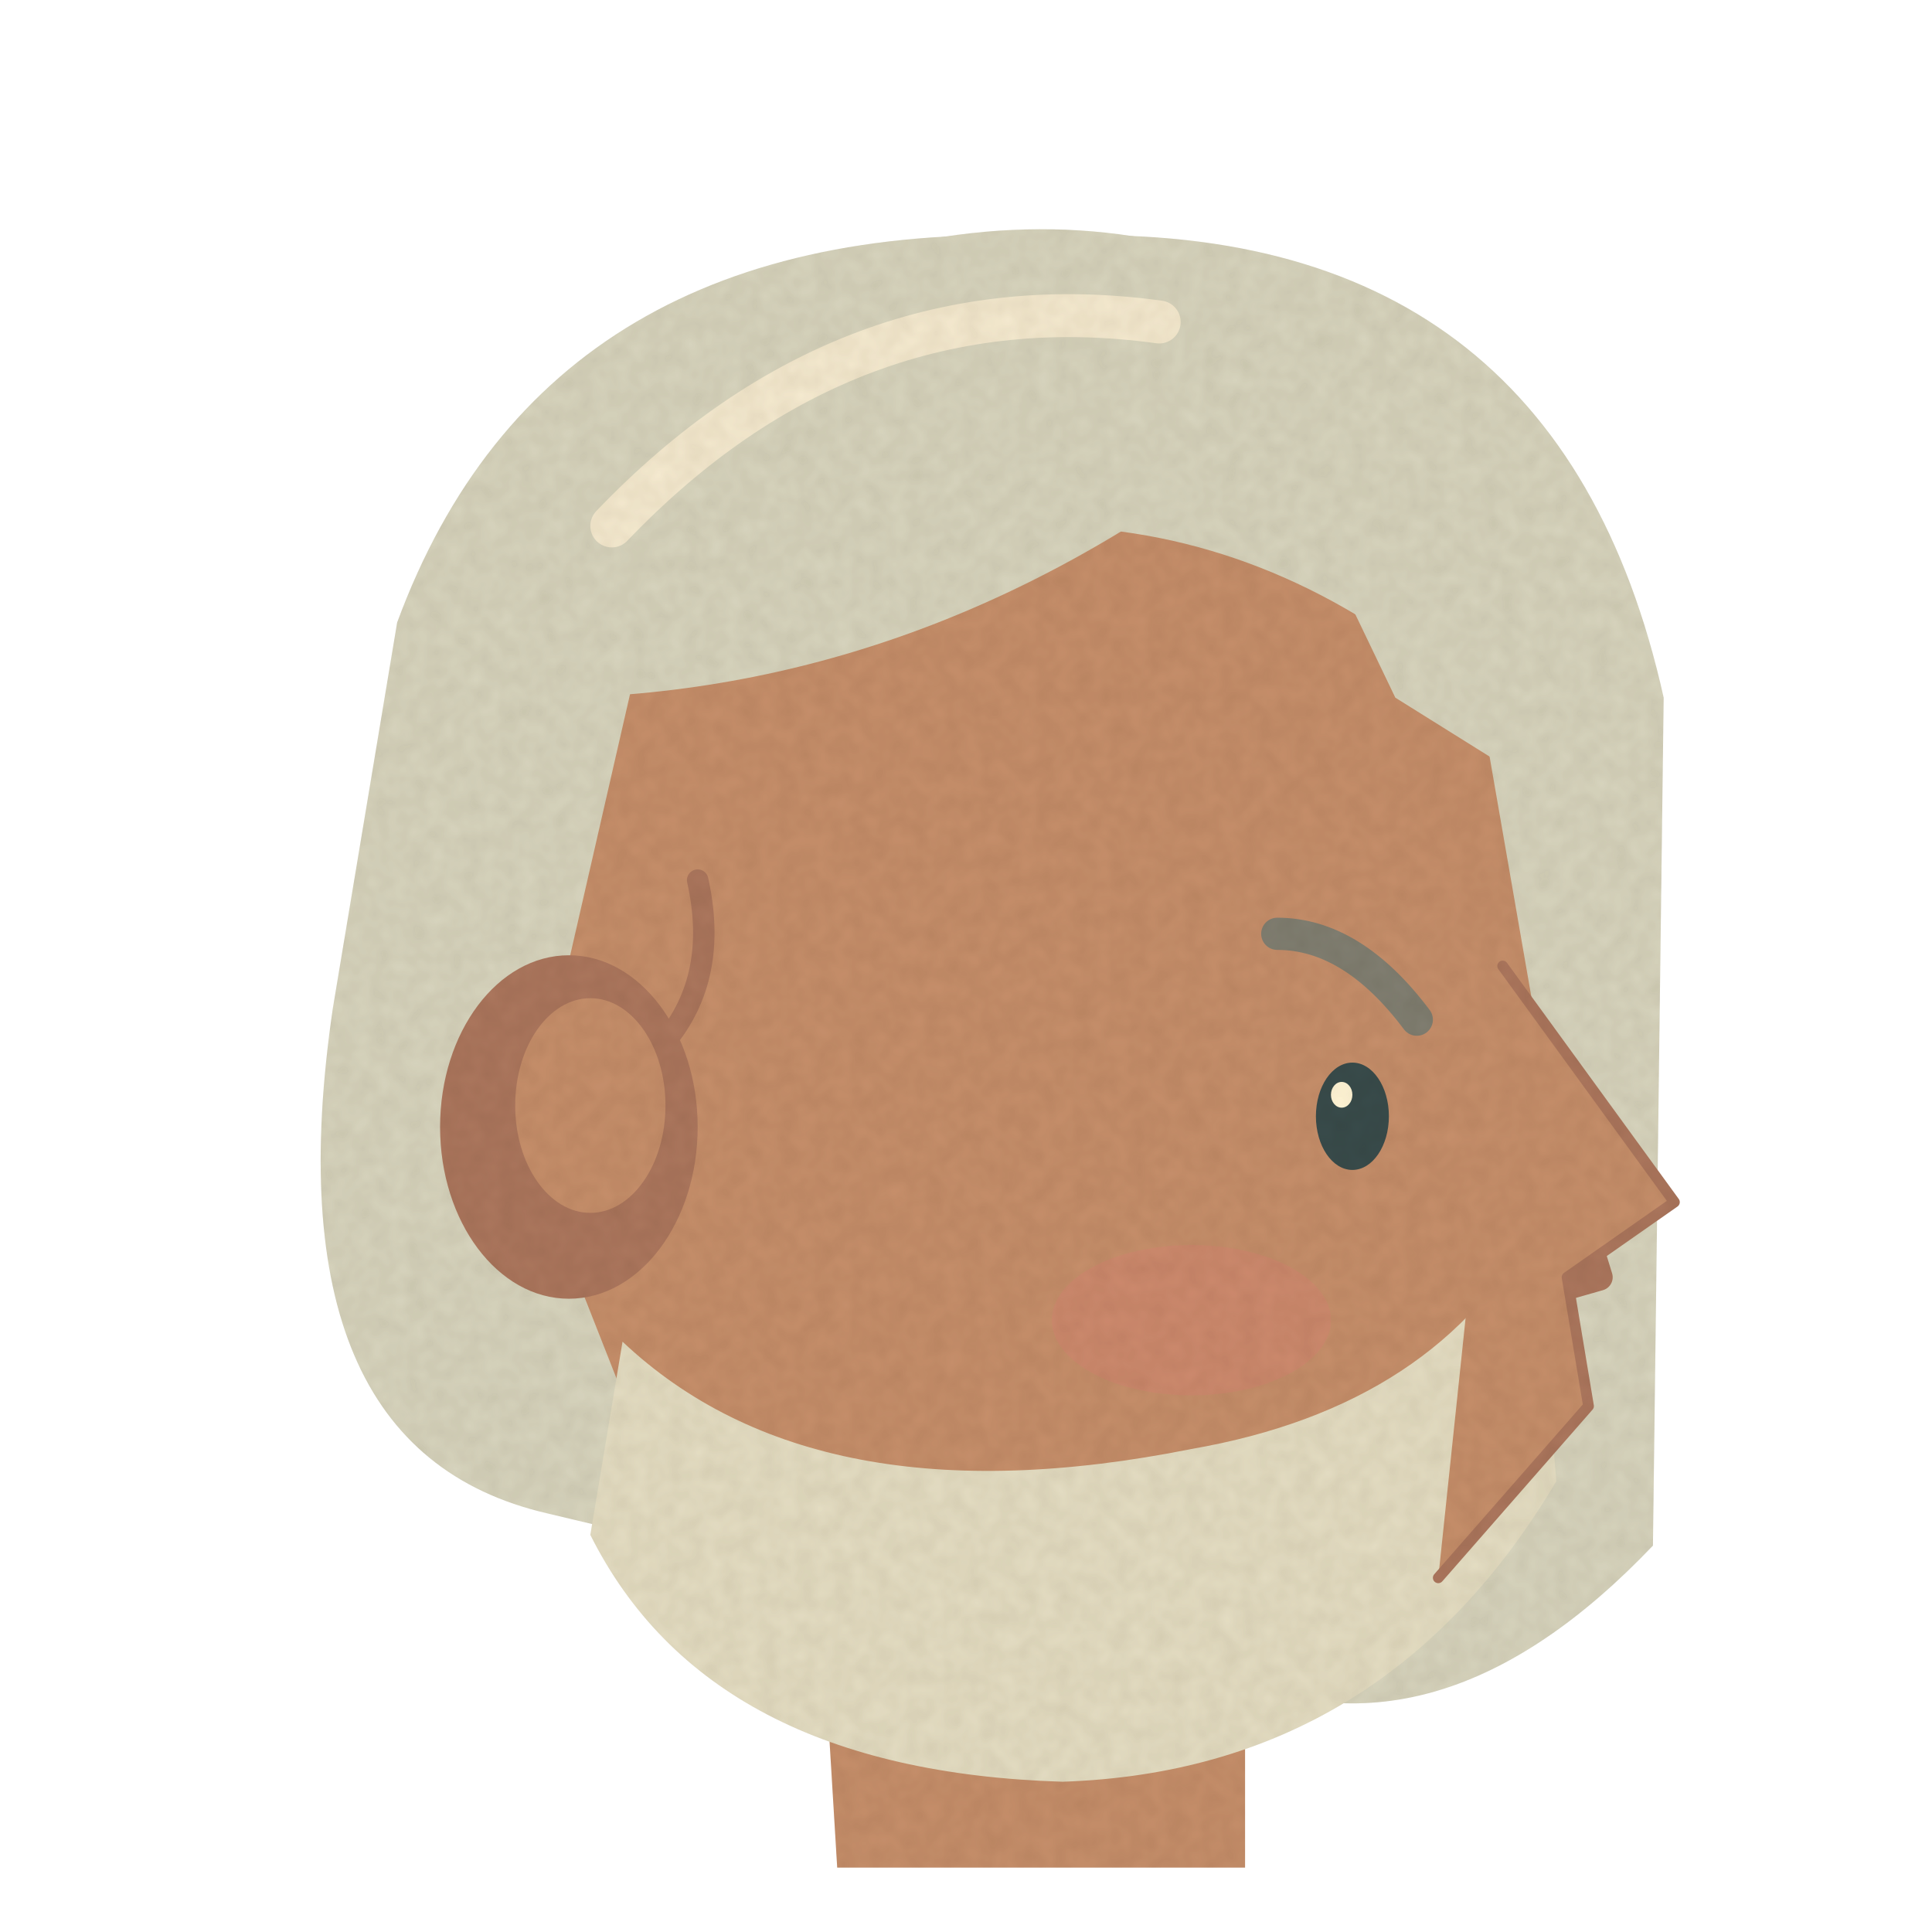
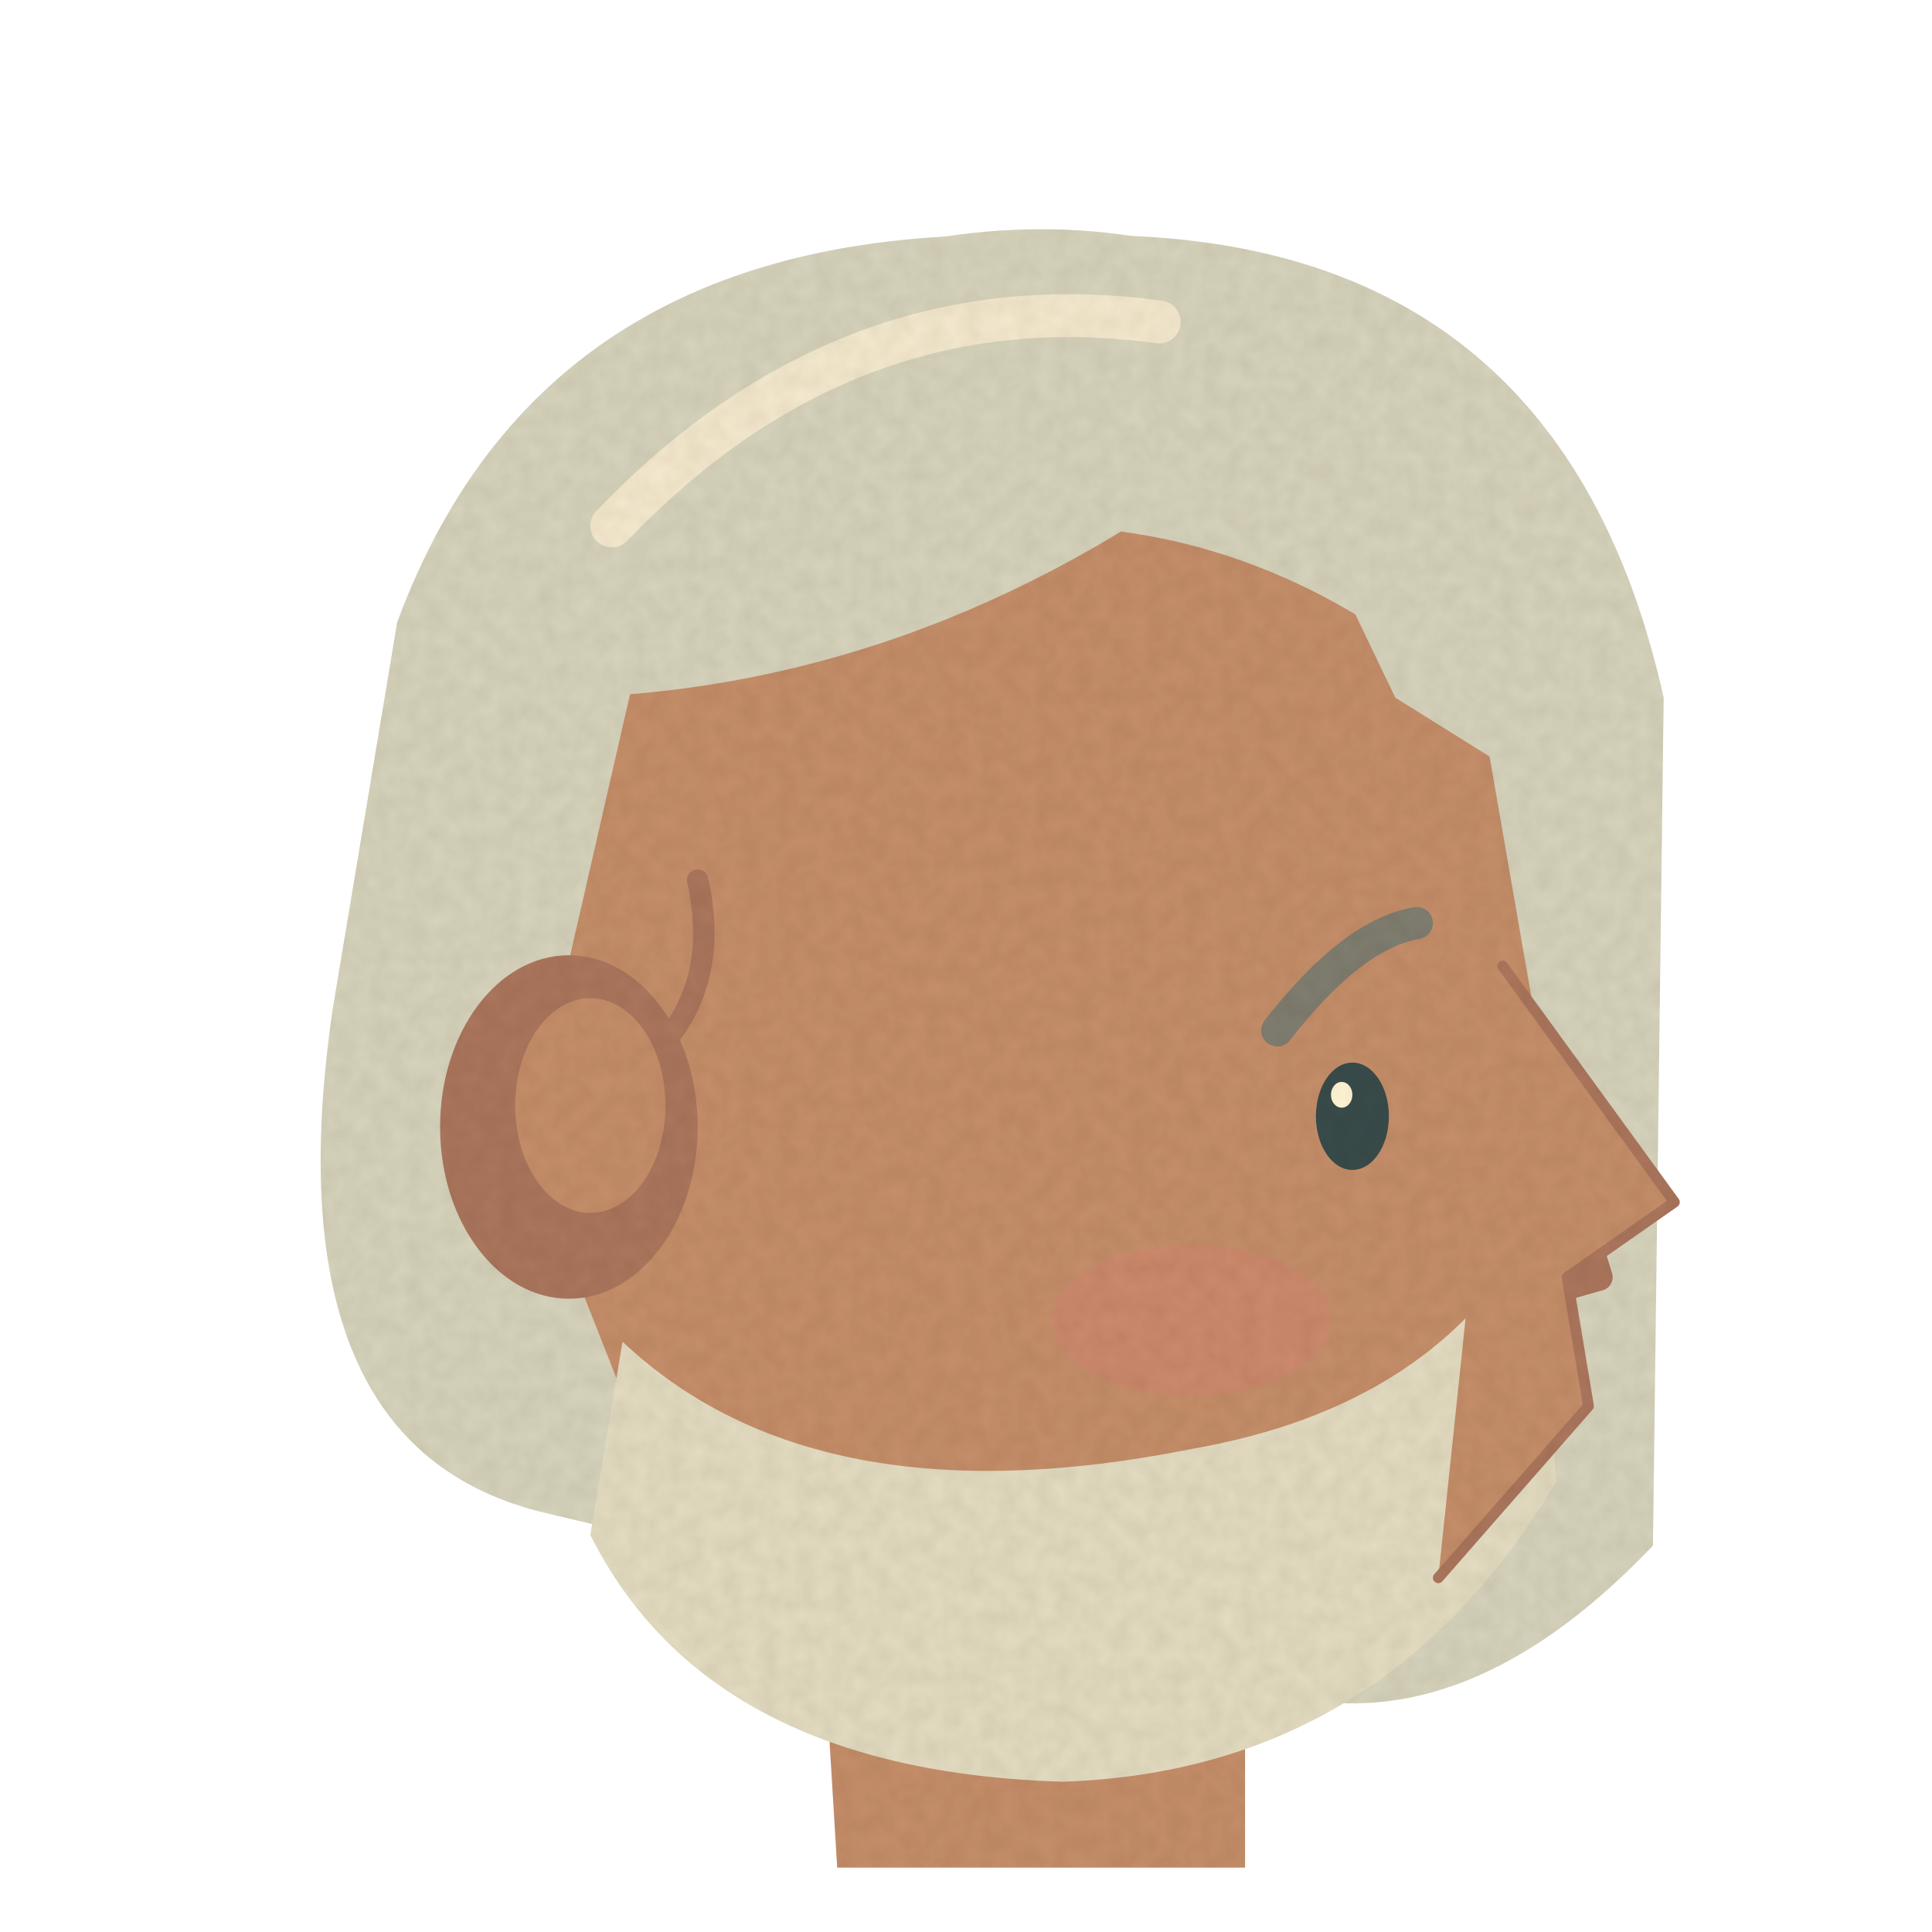
<svg xmlns="http://www.w3.org/2000/svg" width="180" height="180" viewBox="0 0 180 180">
  <defs>
    <filter id="paper" x="-2%" y="-2%" width="104%" height="104%" color-interpolation-filters="sRGB">
      <feTurbulence type="fractalNoise" baseFrequency=".58" numOctaves="2" seed="31" result="noise" />
      <feColorMatrix in="noise" type="matrix" values="0 0 0 0 .22 0 0 0 0 .18 0 0 0 0 .12 0 0 0 .13 0" />
      <feComposite in2="SourceAlpha" operator="in" result="grain" />
      <feBlend in="SourceGraphic" in2="grain" mode="soft-light" />
    </filter>
  </defs>
  <g filter="url(#paper)">
    <path d="M51 141Q25 135 31 94L37 58Q51 20 98 22Q145 20 155 65L154 144Q134 165 114 156Z" fill="#d7d4be" stroke="none" stroke-width="2" stroke-linecap="round" stroke-linejoin="round" />
    <path d="M60 59Q105 36 138 66L146 112Q147 141 115 156Q84 164 62 140L49 107Z" fill="#c68f6b" stroke="none" stroke-width="2" stroke-linecap="round" stroke-linejoin="round" />
    <ellipse cx="53" cy="105" rx="12" ry="16" fill="#ac775e" />
    <ellipse cx="55" cy="103" rx="7" ry="10" fill="#c68f6b" />
    <path d="M76 141L116 146L116 174L78 174Z" fill="#c68f6b" stroke="none" stroke-width="2" stroke-linecap="round" stroke-linejoin="round" />
    <path d="M39 87Q29 53 64 30Q108 8 142 42L154 80L130 65L118 40Q88 64 53 65Z" fill="#d7d4be" stroke="none" stroke-width="2" stroke-linecap="round" stroke-linejoin="round" />
    <path d="M58 125Q76 142 111 135Q134 131 143 114L145 138Q129 165 99 166Q66 165 55 143Z" fill="#e4ddc3" stroke="none" stroke-width="2" stroke-linecap="round" stroke-linejoin="round" />
    <path d="M57 49Q79 26 108 30" fill="none" stroke="#f5ead0" stroke-width="4" stroke-linecap="round" stroke-linejoin="round" />
    <path d="M65 82Q67 91 62 97" fill="none" stroke="#ac775e" stroke-width="2" stroke-linecap="round" stroke-linejoin="round" />
    <ellipse cx="111" cy="123" rx="13" ry="7" fill="#d58472" opacity=".46" />
    <ellipse cx="126" cy="104" rx="3.4" ry="5" fill="#394c4c" />
    <ellipse cx="125" cy="102" rx="1" ry="1.2" fill="#fff4d5" />
-     <path d="M119 87Q126 87 132 95" fill="none" stroke="#817f72" stroke-width="3" stroke-linecap="round" stroke-linejoin="round" />
+     <path d="M119 96Q126 87 132 86" fill="none" stroke="#817f72" stroke-width="3" stroke-linecap="round" stroke-linejoin="round" />
    <path d="M145 106l4 13l-7 2" fill="none" stroke="#ac775e" stroke-width="2.5" stroke-linecap="round" stroke-linejoin="round" />
    <path d="M140 90L156 112L146 119L148 131L134 147" fill="#c68f6b" stroke="#ac775e" stroke-width="1" stroke-linecap="round" stroke-linejoin="round" />
  </g>
</svg>
